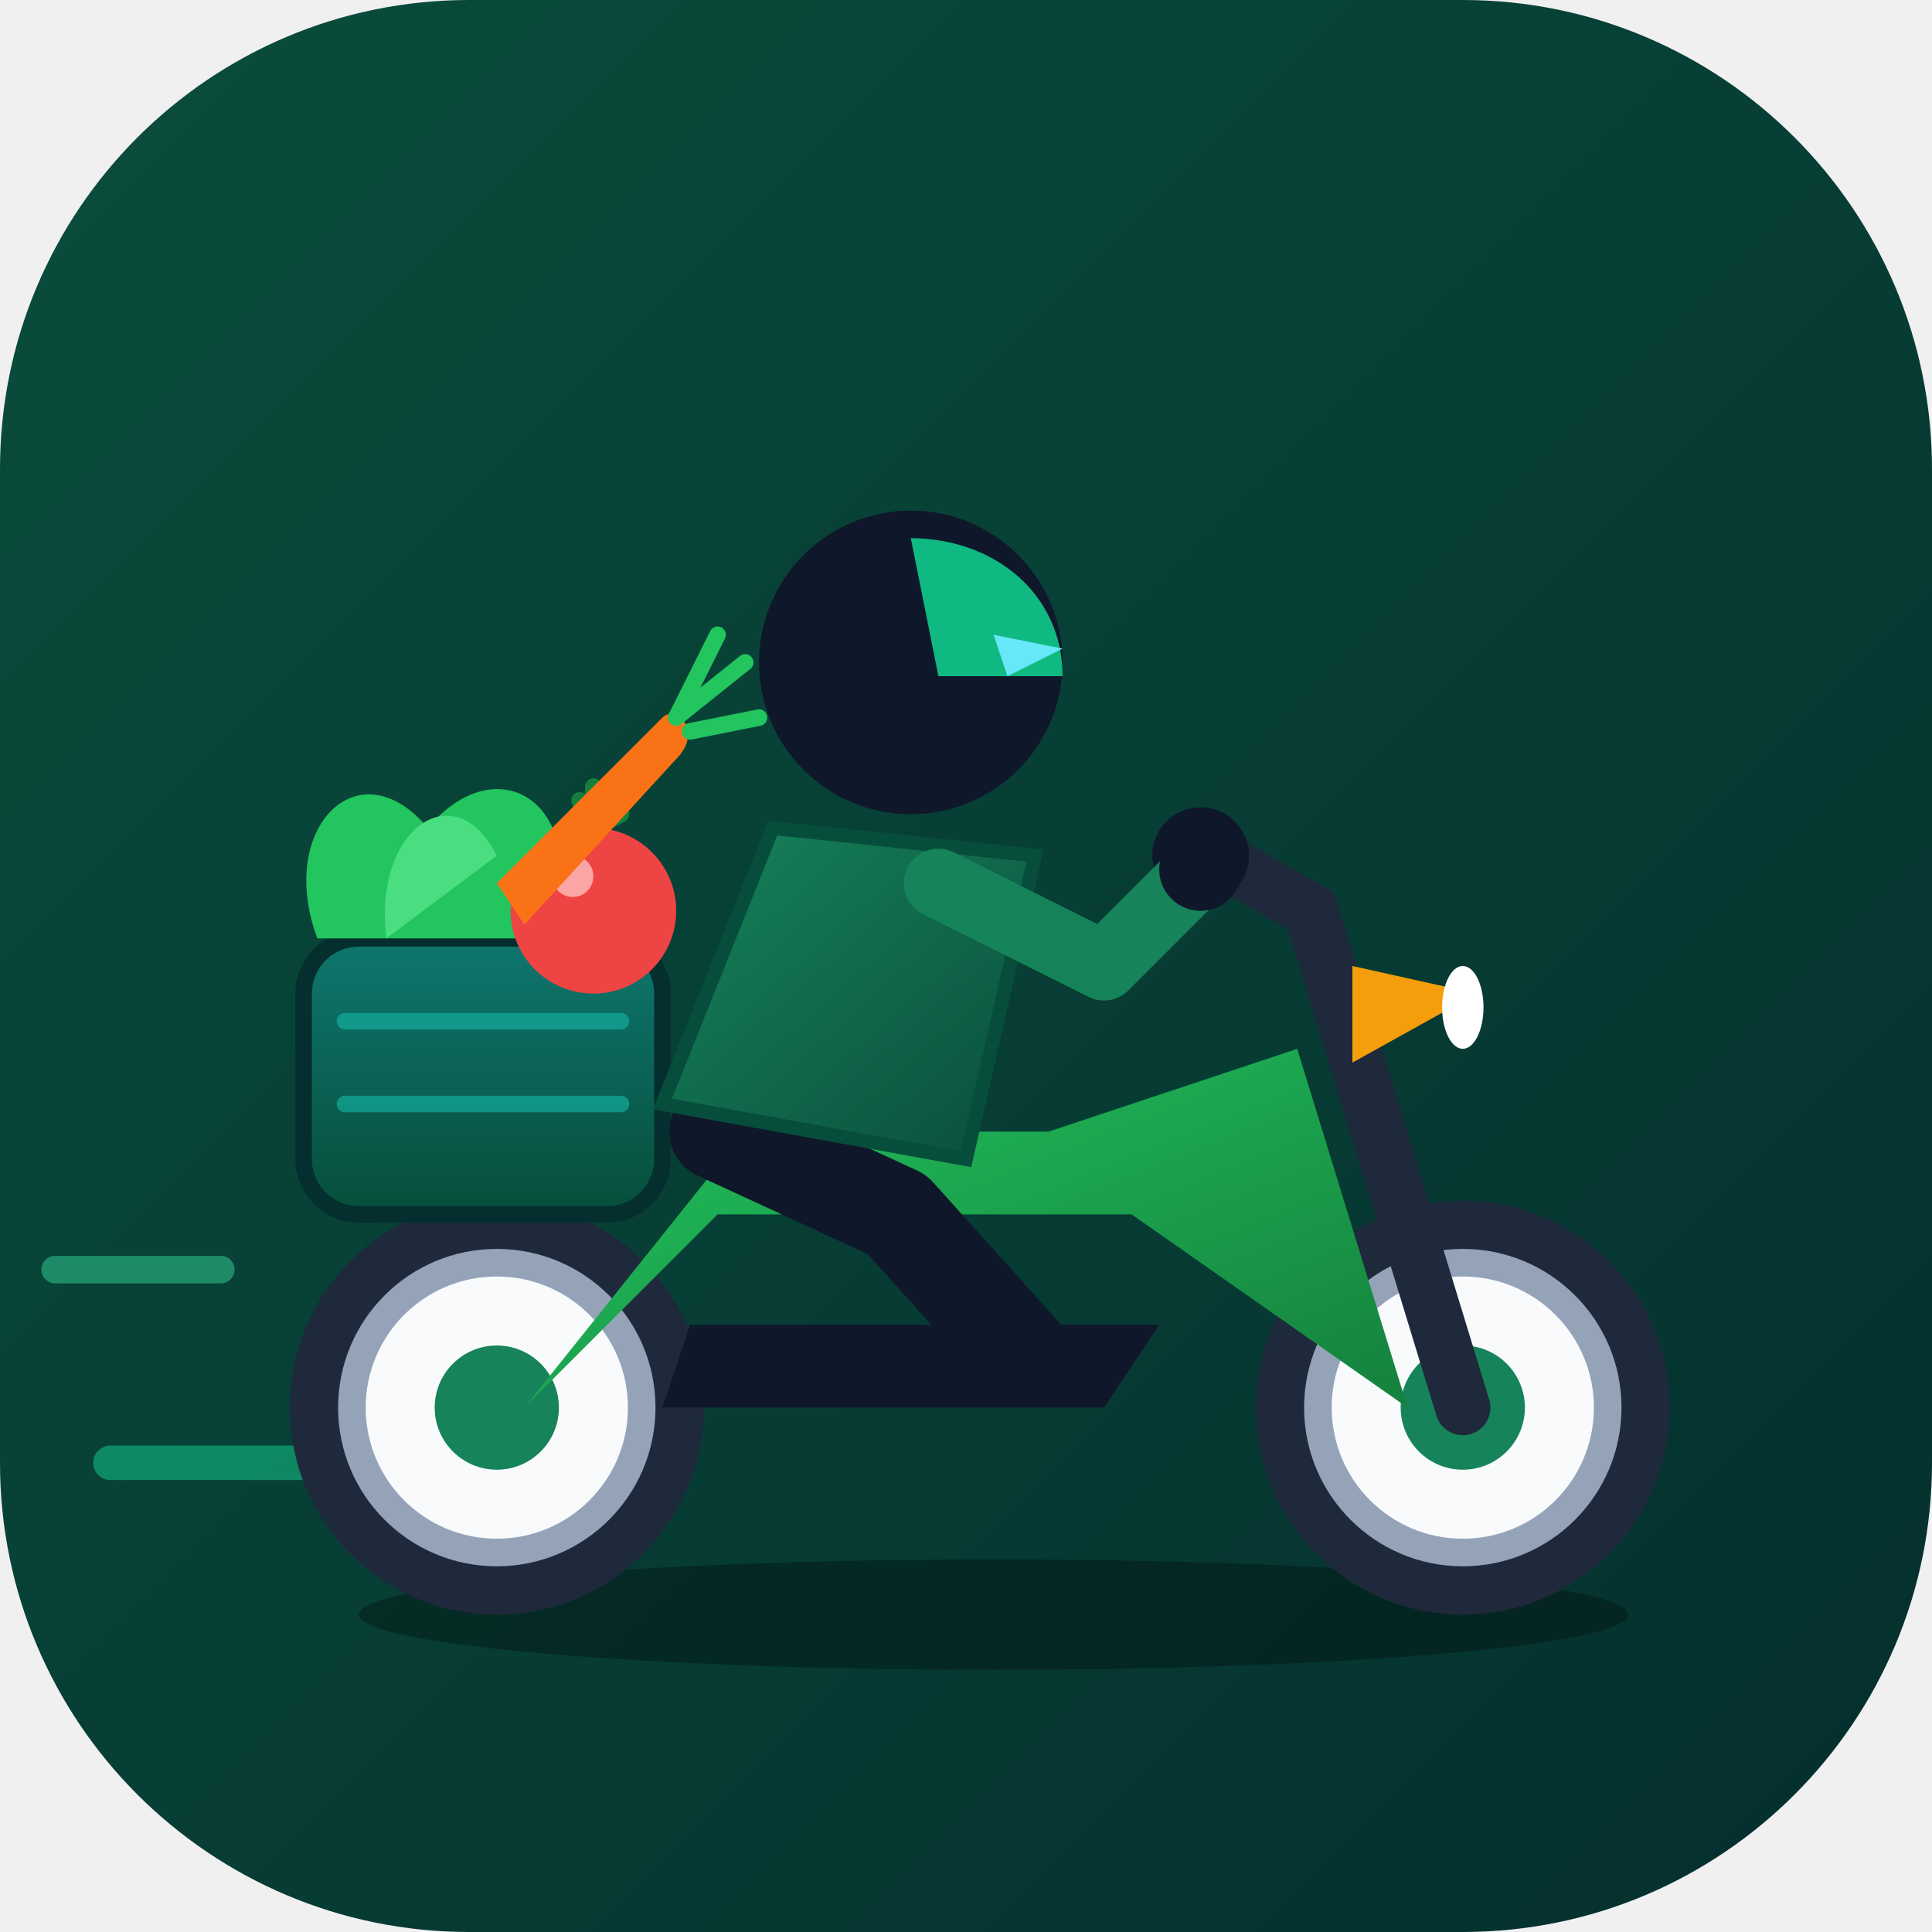
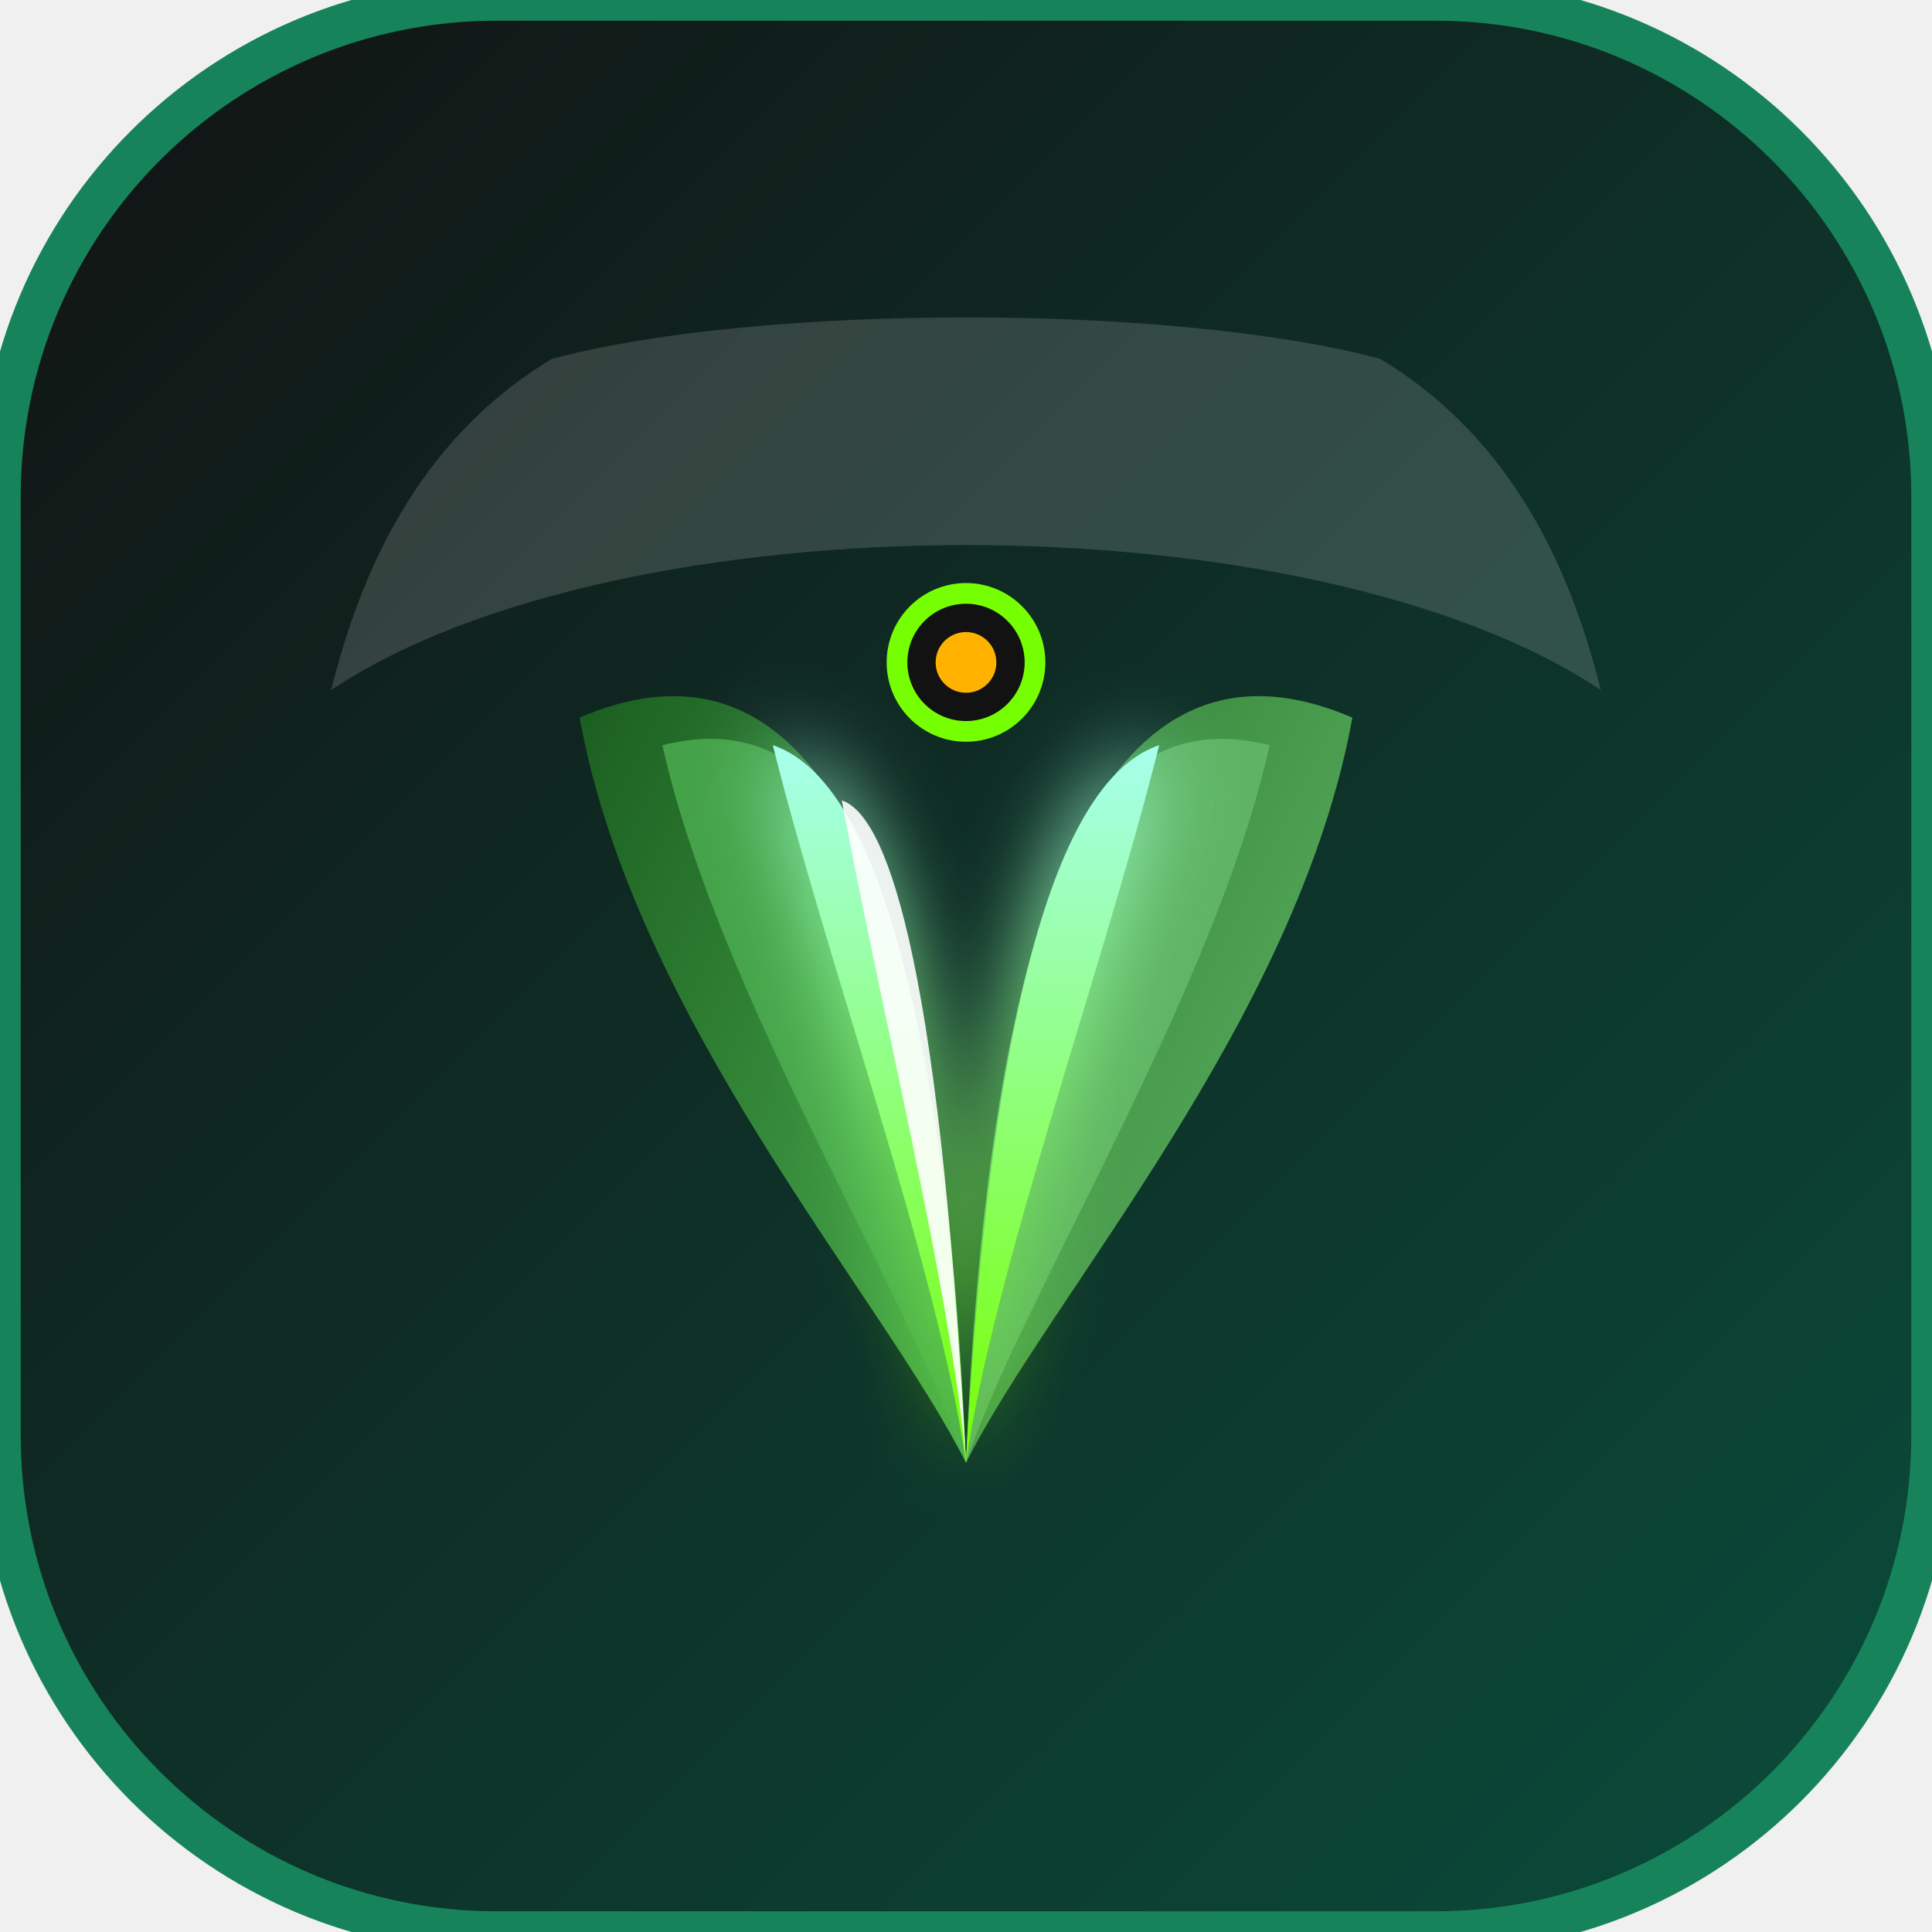
<svg xmlns="http://www.w3.org/2000/svg" viewBox="0 0 140 140" width="100%" height="100%" fill="none">
  <defs>
    <linearGradient id="vTileGrad" x1="0" y1="0" x2="1" y2="1">
-       <stop offset="0%" stop-color="#0A4D3C" />
-       <stop offset="100%" stop-color="#042F2E" />
-     </linearGradient>
-     <linearGradient id="vJacketGrad" x1="0" y1="0" x2="1" y2="1">
-       <stop offset="0%" stop-color="#16835B" />
+       <stop offset="0%" stop-color="#121212" />
      <stop offset="100%" stop-color="#0A4D3C" />
    </linearGradient>
-     <linearGradient id="vBikeGrad" x1="0" y1="0" x2="1" y2="1">
-       <stop offset="0%" stop-color="#22C55E" />
-       <stop offset="100%" stop-color="#15803D" />
+     <linearGradient id="vLeafLeft" x1="0" y1="0" x2="1" y2="1">
+       <stop offset="0%" stop-color="#1B5E20" />
+       <stop offset="100%" stop-color="#4CAF50" />
    </linearGradient>
-     <linearGradient id="vCrateGrad" x1="0" y1="0" x2="0" y2="1">
-       <stop offset="0%" stop-color="#0F766E" />
-       <stop offset="100%" stop-color="#064E3B" />
+     <linearGradient id="vLeafRight" x1="0" y1="0" x2="1" y2="1">
+       <stop offset="0%" stop-color="#2E7D32" />
+       <stop offset="100%" stop-color="#66BB6A" />
    </linearGradient>
+     <linearGradient id="vLightning" x1="0" y1="0" x2="0" y2="1">
+       <stop offset="0%" stop-color="#A7FFEB" />
+       <stop offset="100%" stop-color="#76FF03" />
+     </linearGradient>
+     <filter id="vGlowIcon" x="-20%" y="-20%" width="140%" height="140%">
+       <feGaussianBlur stdDeviation="3" result="blur" />
+       <feComposite in="SourceGraphic" in2="blur" operator="over" />
+     </filter>
  </defs>
-   <rect x="0" y="0" width="140" height="140" rx="34" fill="url(#vTileGrad)" />
-   <g transform="translate(0, 14)">
-     <line x1="8" y1="92" x2="22" y2="92" stroke="#10B981" stroke-width="2.5" stroke-linecap="round" opacity="0.6" />
-     <line x1="4" y1="78" x2="16" y2="78" stroke="#34D399" stroke-width="2" stroke-linecap="round" opacity="0.5" />
-     <ellipse cx="72" cy="103" rx="46" ry="4" fill="rgba(0, 0, 0, 0.3)" />
-     <g>
-       <circle cx="36" cy="88" r="15" fill="#1E293B" />
-       <circle cx="36" cy="88" r="10.5" fill="#F8FAFC" stroke="#94A3B8" stroke-width="2" />
-       <circle cx="36" cy="88" r="4.5" fill="#16835B" />
-     </g>
-     <g>
-       <circle cx="106" cy="88" r="15" fill="#1E293B" />
-       <circle cx="106" cy="88" r="10.5" fill="#F8FAFC" stroke="#94A3B8" stroke-width="2" />
-       <circle cx="106" cy="88" r="4.5" fill="#16835B" />
-     </g>
-     <path d="M 38 88 L 52 74 L 82 74 L 102 88 L 94 62 L 76 68 L 54 68 Z" fill="url(#vBikeGrad)" />
-     <path d="M 50 82 L 84 82 L 80 88 L 48 88 Z" fill="#0F172A" />
-     <path d="M 106 88 L 95 52 L 88 48" stroke="#1E293B" stroke-width="4" stroke-linecap="round" />
-     <circle cx="87" cy="48" r="3.5" fill="#0F172A" />
-     <path d="M 98 56 L 107 58 L 98 63 Z" fill="#F59E0B" />
-     <ellipse cx="106" cy="59" rx="1.5" ry="3" fill="#FFFFFF" />
-     <rect x="22" y="54" width="26" height="20" rx="4" fill="url(#vCrateGrad)" stroke="#042F2E" stroke-width="1.2" />
-     <line x1="25" y1="60" x2="45" y2="60" stroke="#14B8A6" stroke-width="1.2" stroke-linecap="round" opacity="0.6" />
-     <line x1="25" y1="66" x2="45" y2="66" stroke="#14B8A6" stroke-width="1.2" stroke-linecap="round" opacity="0.6" />
-     <path d="M 23 54 C 20 46, 26 40, 31 46 C 36 40, 43 44, 40 54 Z" fill="#22C55E" />
-     <path d="M 28 54 C 27 46, 33 42, 36 48 Z" fill="#4ADE80" />
-     <circle cx="43" cy="52" r="6" fill="#EF4444" />
-     <circle cx="41.5" cy="49.5" r="1.5" fill="#FCA5A5" />
-     <path d="M 43 46 L 42 44 M 43 46 L 45 45 M 43 46 L 43 43" stroke="#15803D" stroke-width="1.2" stroke-linecap="round" />
-     <path d="M 36 50 L 48 38 C 49 37, 51 39, 49 41 L 38 53 Z" fill="#F97316" />
-     <path d="M 49 38 L 54 34 M 49 38 L 52 32 M 50 39 L 55 38" stroke="#22C55E" stroke-width="1.2" stroke-linecap="round" />
-     <path d="M 52 68 L 65 74 L 74 84" stroke="#0F172A" stroke-width="7" stroke-linecap="round" stroke-linejoin="round" />
-     <path d="M 48 66 L 56 46 L 75 48 L 70 70 Z" fill="url(#vJacketGrad)" stroke="#064E3B" stroke-width="1" />
-     <path d="M 68 50 L 80 56 L 87 49" stroke="#16835B" stroke-width="5" stroke-linecap="round" stroke-linejoin="round" />
-     <circle cx="87" cy="49" r="3" fill="#0F172A" />
-     <circle cx="66" cy="34" r="11" fill="#0F172A" />
-     <path d="M 66 25 C 72 25, 77 29, 77 35 L 68 35 Z" fill="#10B981" />
-     <path d="M 72 32 L 77 33 L 73 35 Z" fill="#67E8F9" />
+   <rect x="0" y="0" width="140" height="140" rx="36" fill="url(#vTileGrad)" stroke="#16835B" stroke-width="3" />
+   <g transform="translate(20, 20)">
+     <path d="M 20 6 C 35 2 65 2 80 6 C 90 12 94 22 96 30 C 75 16 25 16 4 30 C 6 22 10 12 20 6 Z" fill="#FFFFFF" fill-opacity="0.15" />
+     <path d="M 50 86 C 44 74 26 54 22 32 C 36 26 48 36 50 86 Z" fill="url(#vLeafLeft)" />
+     <path d="M 50 86 C 46 74 32 52 28 34 C 40 31 48 42 50 86 Z" fill="#4CAF50" fill-opacity="0.8" />
+     <path d="M 50 86 C 56 74 74 54 78 32 C 64 26 52 36 50 86 Z" fill="url(#vLeafRight)" />
+     <path d="M 50 86 C 54 74 68 52 72 34 C 60 31 52 42 50 86 Z" fill="#66BB6A" fill-opacity="0.8" />
+     <path d="M 50 86 C 48 72 40 50 36 34 C 42 36 48 48 50 86 C 52 48 58 36 64 34 C 60 50 52 72 50 86 Z" fill="url(#vLightning)" filter="url(#vGlowIcon)" />
+     <path d="M 50 86 C 49 74 44 54 41 38 C 44 39 48 48 50 86 Z" fill="#FFFFFF" fill-opacity="0.9" />
+     <circle cx="50" cy="28" r="5" fill="#121212" stroke="#76FF03" stroke-width="1.5" />
+     <circle cx="50" cy="28" r="2.2" fill="#FFB300" />
  </g>
</svg>
